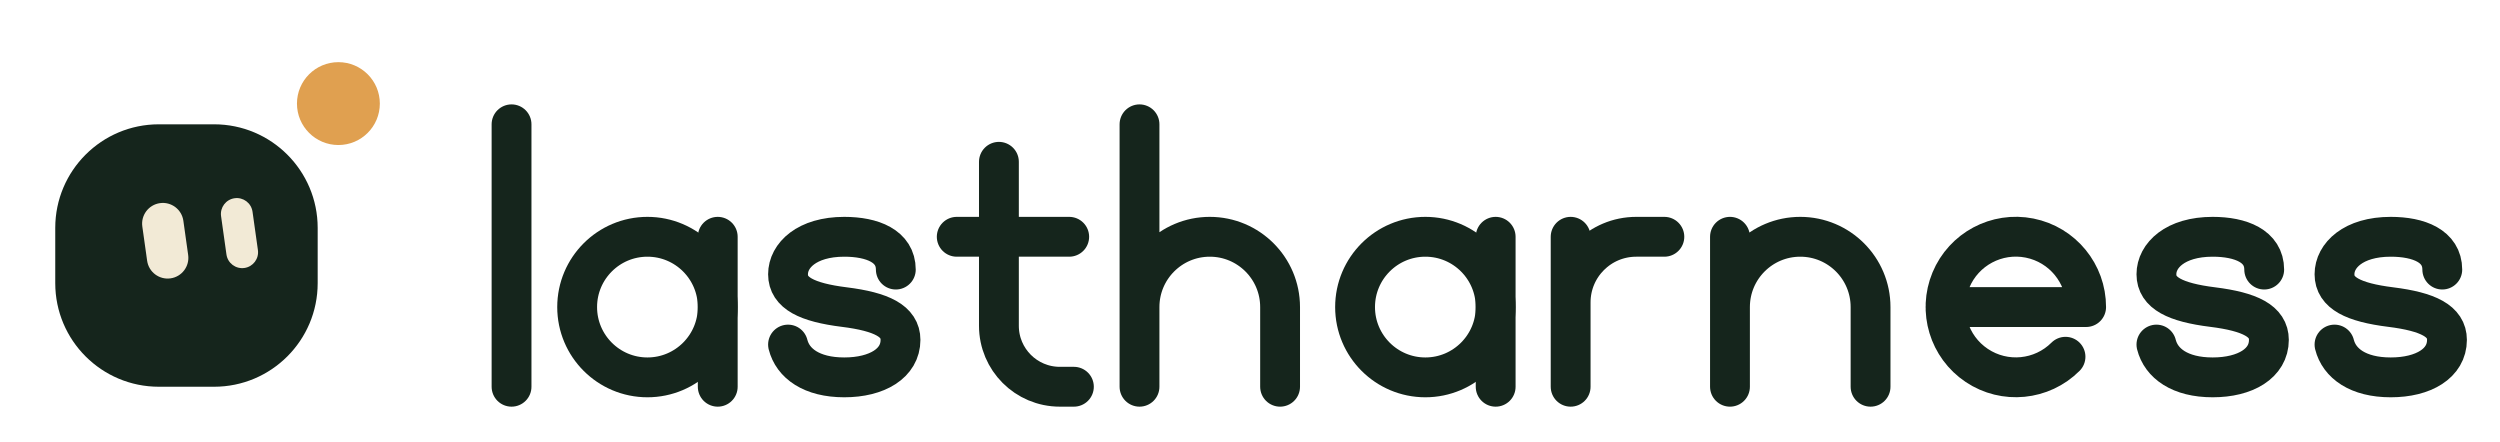
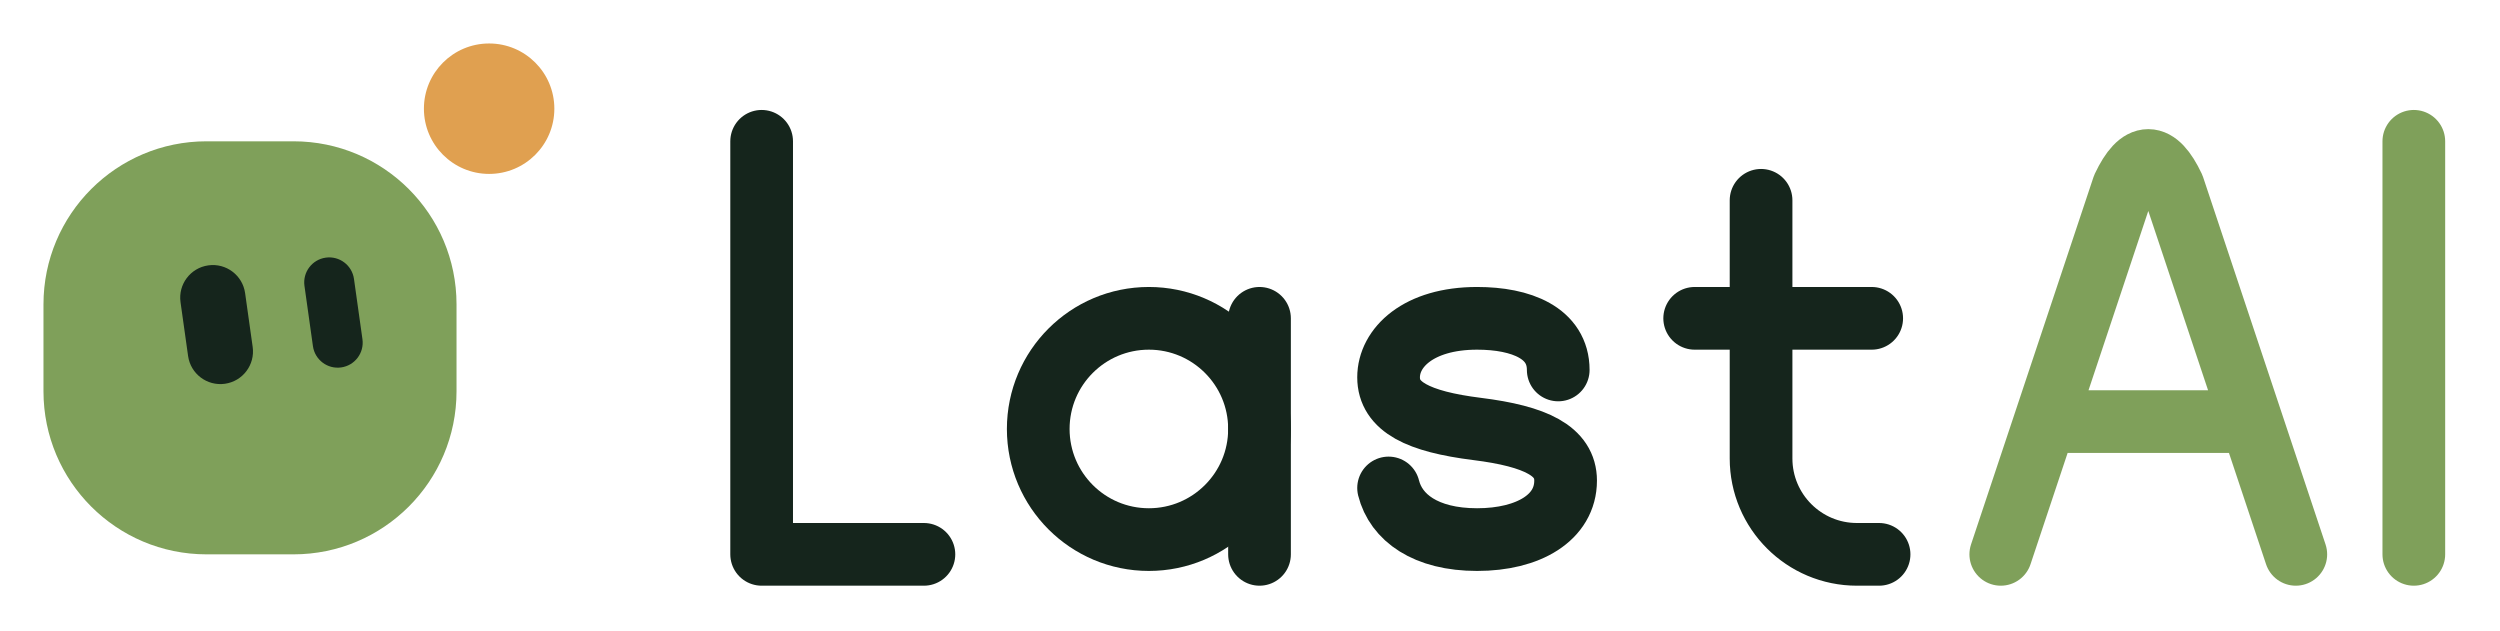
- <svg xmlns="http://www.w3.org/2000/svg" viewBox="0 0 362 64" width="362" height="64">
-   <g class="" style="transform-origin:27px 37px">
-     <rect x="8" y="18" width="38" height="38" rx="15" fill="#15251c" />
+ <svg xmlns="http://www.w3.org/2000/svg" viewBox="4 5 230 58" width="230" height="58">
+   <rect x="8" y="18" width="38" height="38" rx="15" fill="#7fa05a" />
+   <g transform="translate(2.4 -2) rotate(-8 27 37)" fill="#15251c">
+     <rect x="18.6" y="30.6" width="6" height="11" rx="3" />
+     <rect x="30.1" y="31.4" width="4.6" height="10.2" rx="2.3" />
  </g>
-   <g class="" style="transform-origin:27px 37px">
-     <g transform="translate(2.4 -2) rotate(-8 27 37)">
-       <rect x="18.6" y="30.6" width="6" height="11" rx="3" fill="#f2ead6" />
-       <rect x="30.1" y="31.4" width="4.6" height="10.2" rx="2.3" fill="#f2ead6" />
+   <circle cx="49" cy="15" r="6" fill="#e0a050" />
+   <g transform="translate(70 12.5714) scale(0.678571)" fill="none" stroke="#15251c" stroke-width="8.5" stroke-linecap="round" stroke-linejoin="round">
+     <path d="M6 8V64H28" />
+     <g transform="translate(20 0)">
+       <circle cx="38.5" cy="47" r="15" />
+       <path d="M53.5 32V64" />
+       <path d="M94 39C94 34 89 32 83 32C75 32 71 36 71 40C71 44 75 46 83 47C91 48 95 50 95 54C95 59 90 62 83 62C76 62 72 59 71 55" />
+       <path d="M121.5 16V51A13 13 0 0 0 134.5 64H137.5M112.5 32H136.5" />
    </g>
-   </g>
-   <circle class="" style="transform-origin:49px 15px" cx="49" cy="15" r="6" fill="#e0a050" />
-   <g transform="translate(70 12.57143) scale(0.6785714)">
-     <g fill="none" stroke="#15251c" stroke-width="8.5" stroke-linecap="round" stroke-linejoin="round">
-       <path d="M6 8V64" />
-       <circle cx="35" cy="47" r="15" />
-       <path d="M50 32V64" />
-       <path d="M88 39C88 34 83 32 77 32C69 32 65 36 65 40C65 44 69 46 77 47C85 48 89 50 89 54C89 59 84 62 77 62C70 62 66 59 65 55" />
-       <path d="M110 16V51A13 13 0 0 0 123 64H126M101 32H125" />
-     </g>
-     <g fill="none" stroke="#15251c" stroke-width="8.5" stroke-linecap="round" stroke-linejoin="round">
-       <path d="M140 8V64M140 47A15 15 0 0 1 170 47V64" />
-       <circle cx="201" cy="47" r="15" />
-       <path d="M216 32V64" />
-       <path d="M232 32V64M232 46A14 14 0 0 1 246 32H252" />
-       <path d="M266 32V64M266 47A15 15 0 0 1 296 47V64" />
-       <path d="M312 47H342A15 15 0 1 0 337.6 57.6" />
-       <path d="M380 39C380 34 375 32 369 32C361 32 357 36 357 40C357 44 361 46 369 47C377 48 381 50 381 54C381 59 376 62 369 62C362 62 358 59 357 55" />
-       <path d="M418 39C418 34 413 32 407 32C399 32 395 36 395 40C395 44 399 46 407 47C415 48 419 50 419 54C419 59 414 62 407 62C400 62 396 59 395 55" />
+     <g stroke="#7fa05a">
+       <path d="M174 64L190.6 14.2Q194 7 197.4 14.2L214 64M180.5 46H207.5" />
+       <path d="M230 8V64" />
    </g>
  </g>
</svg>
